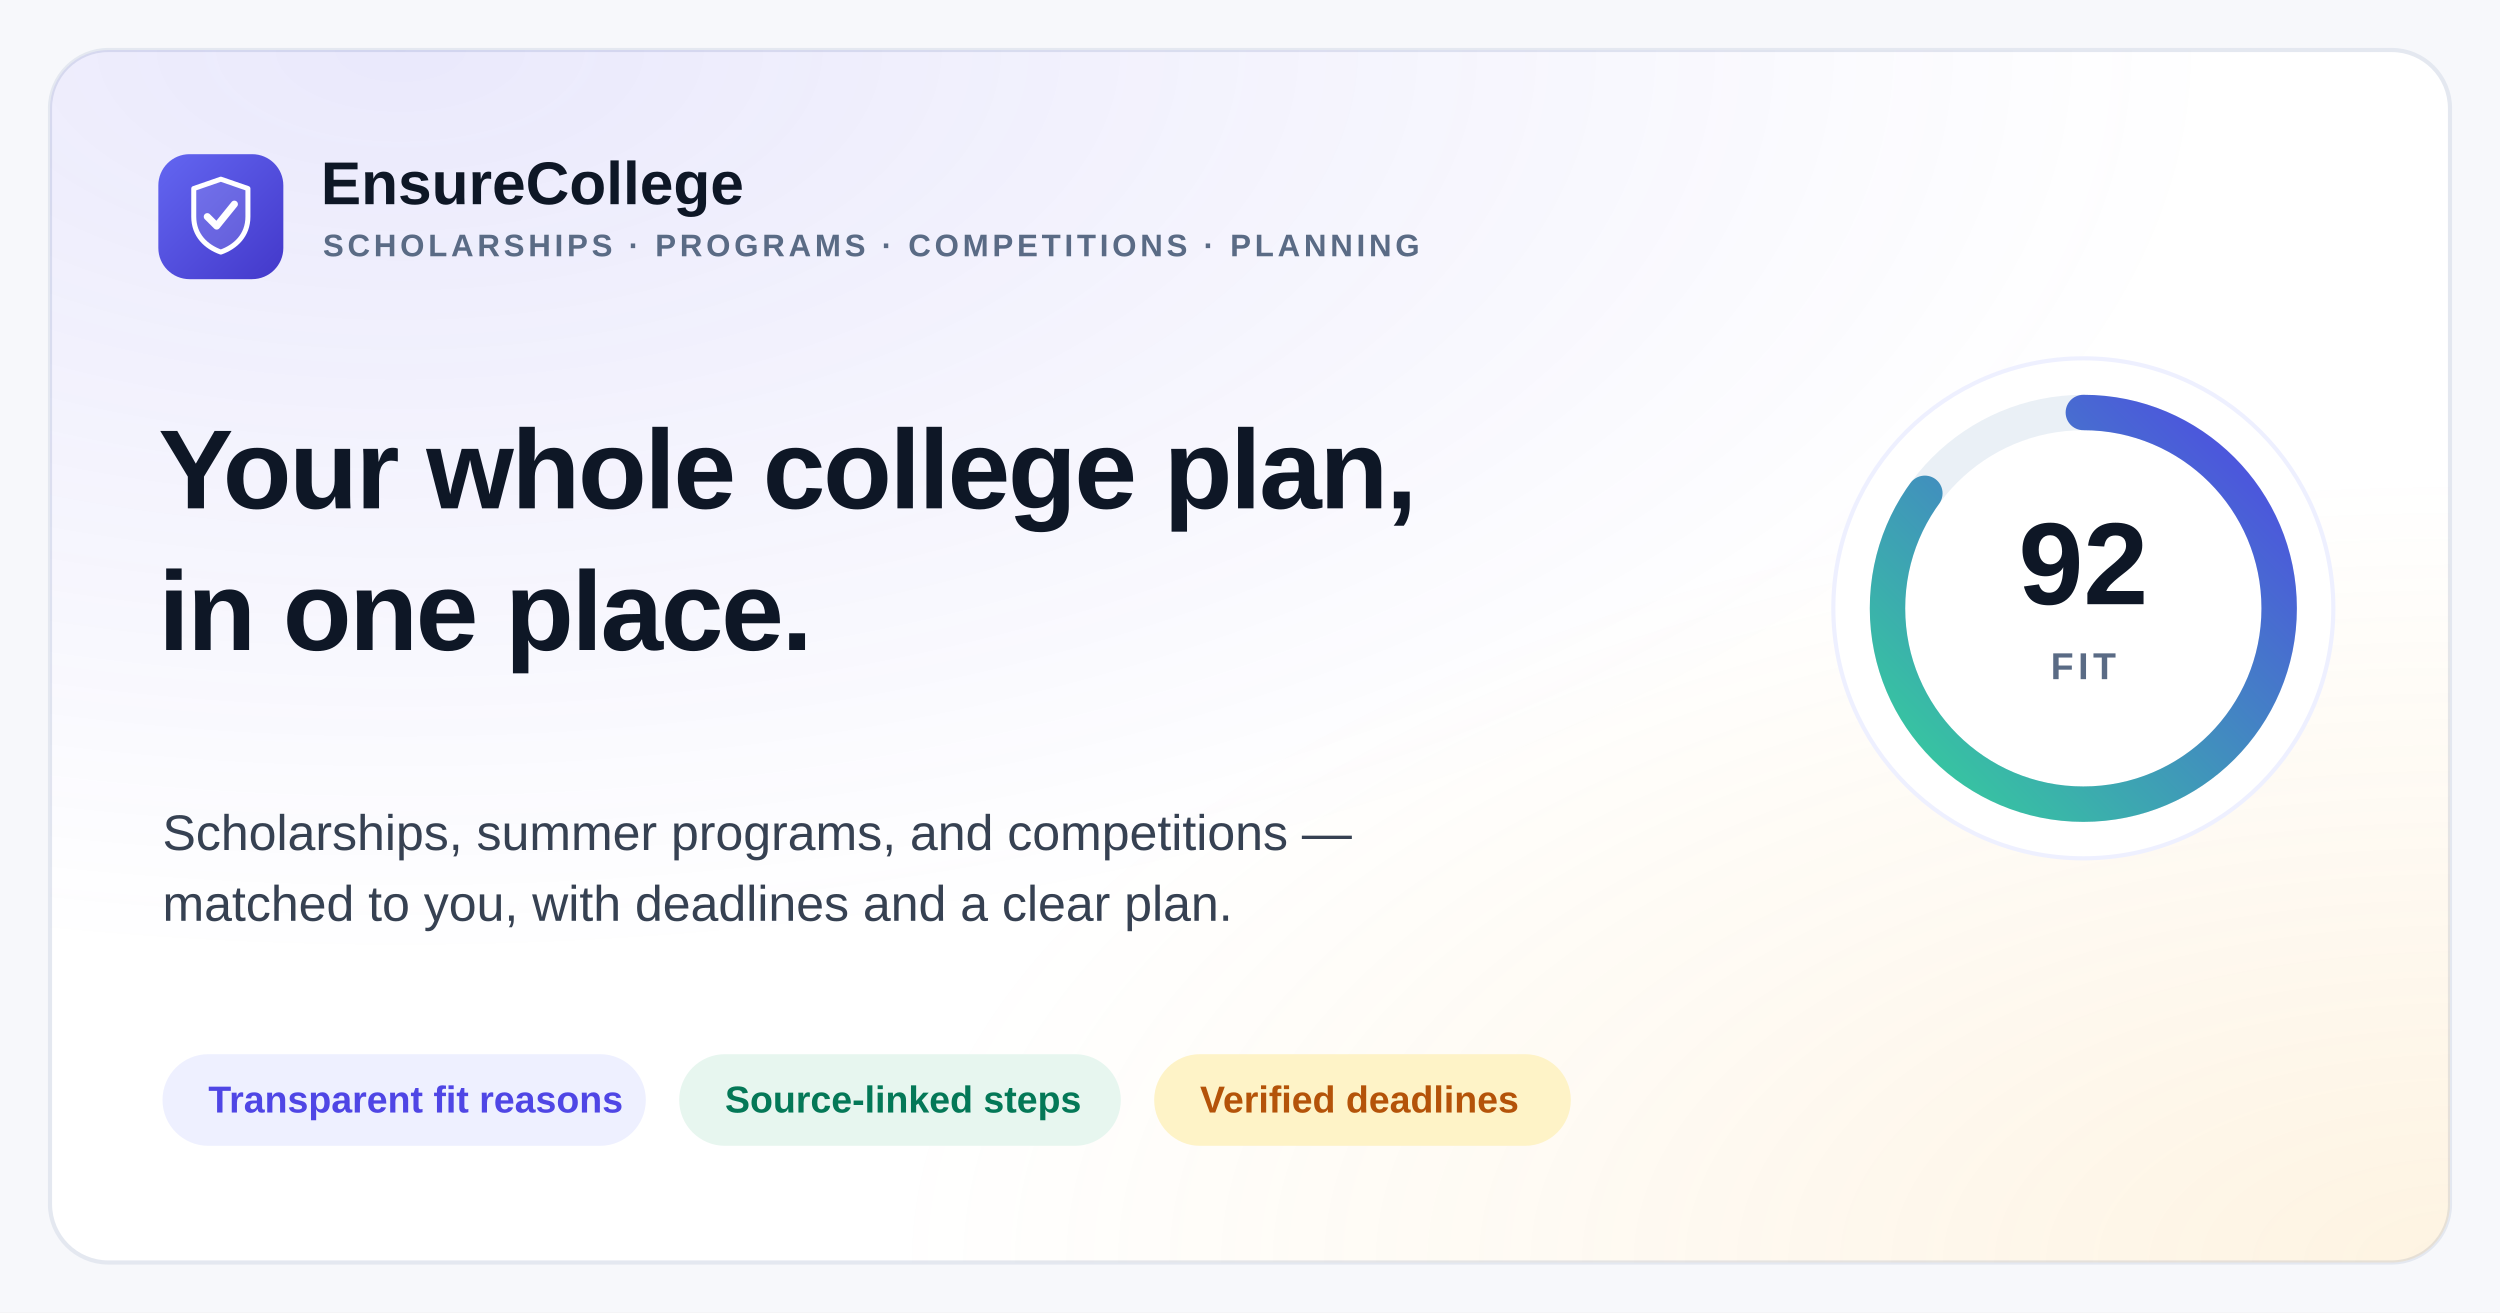
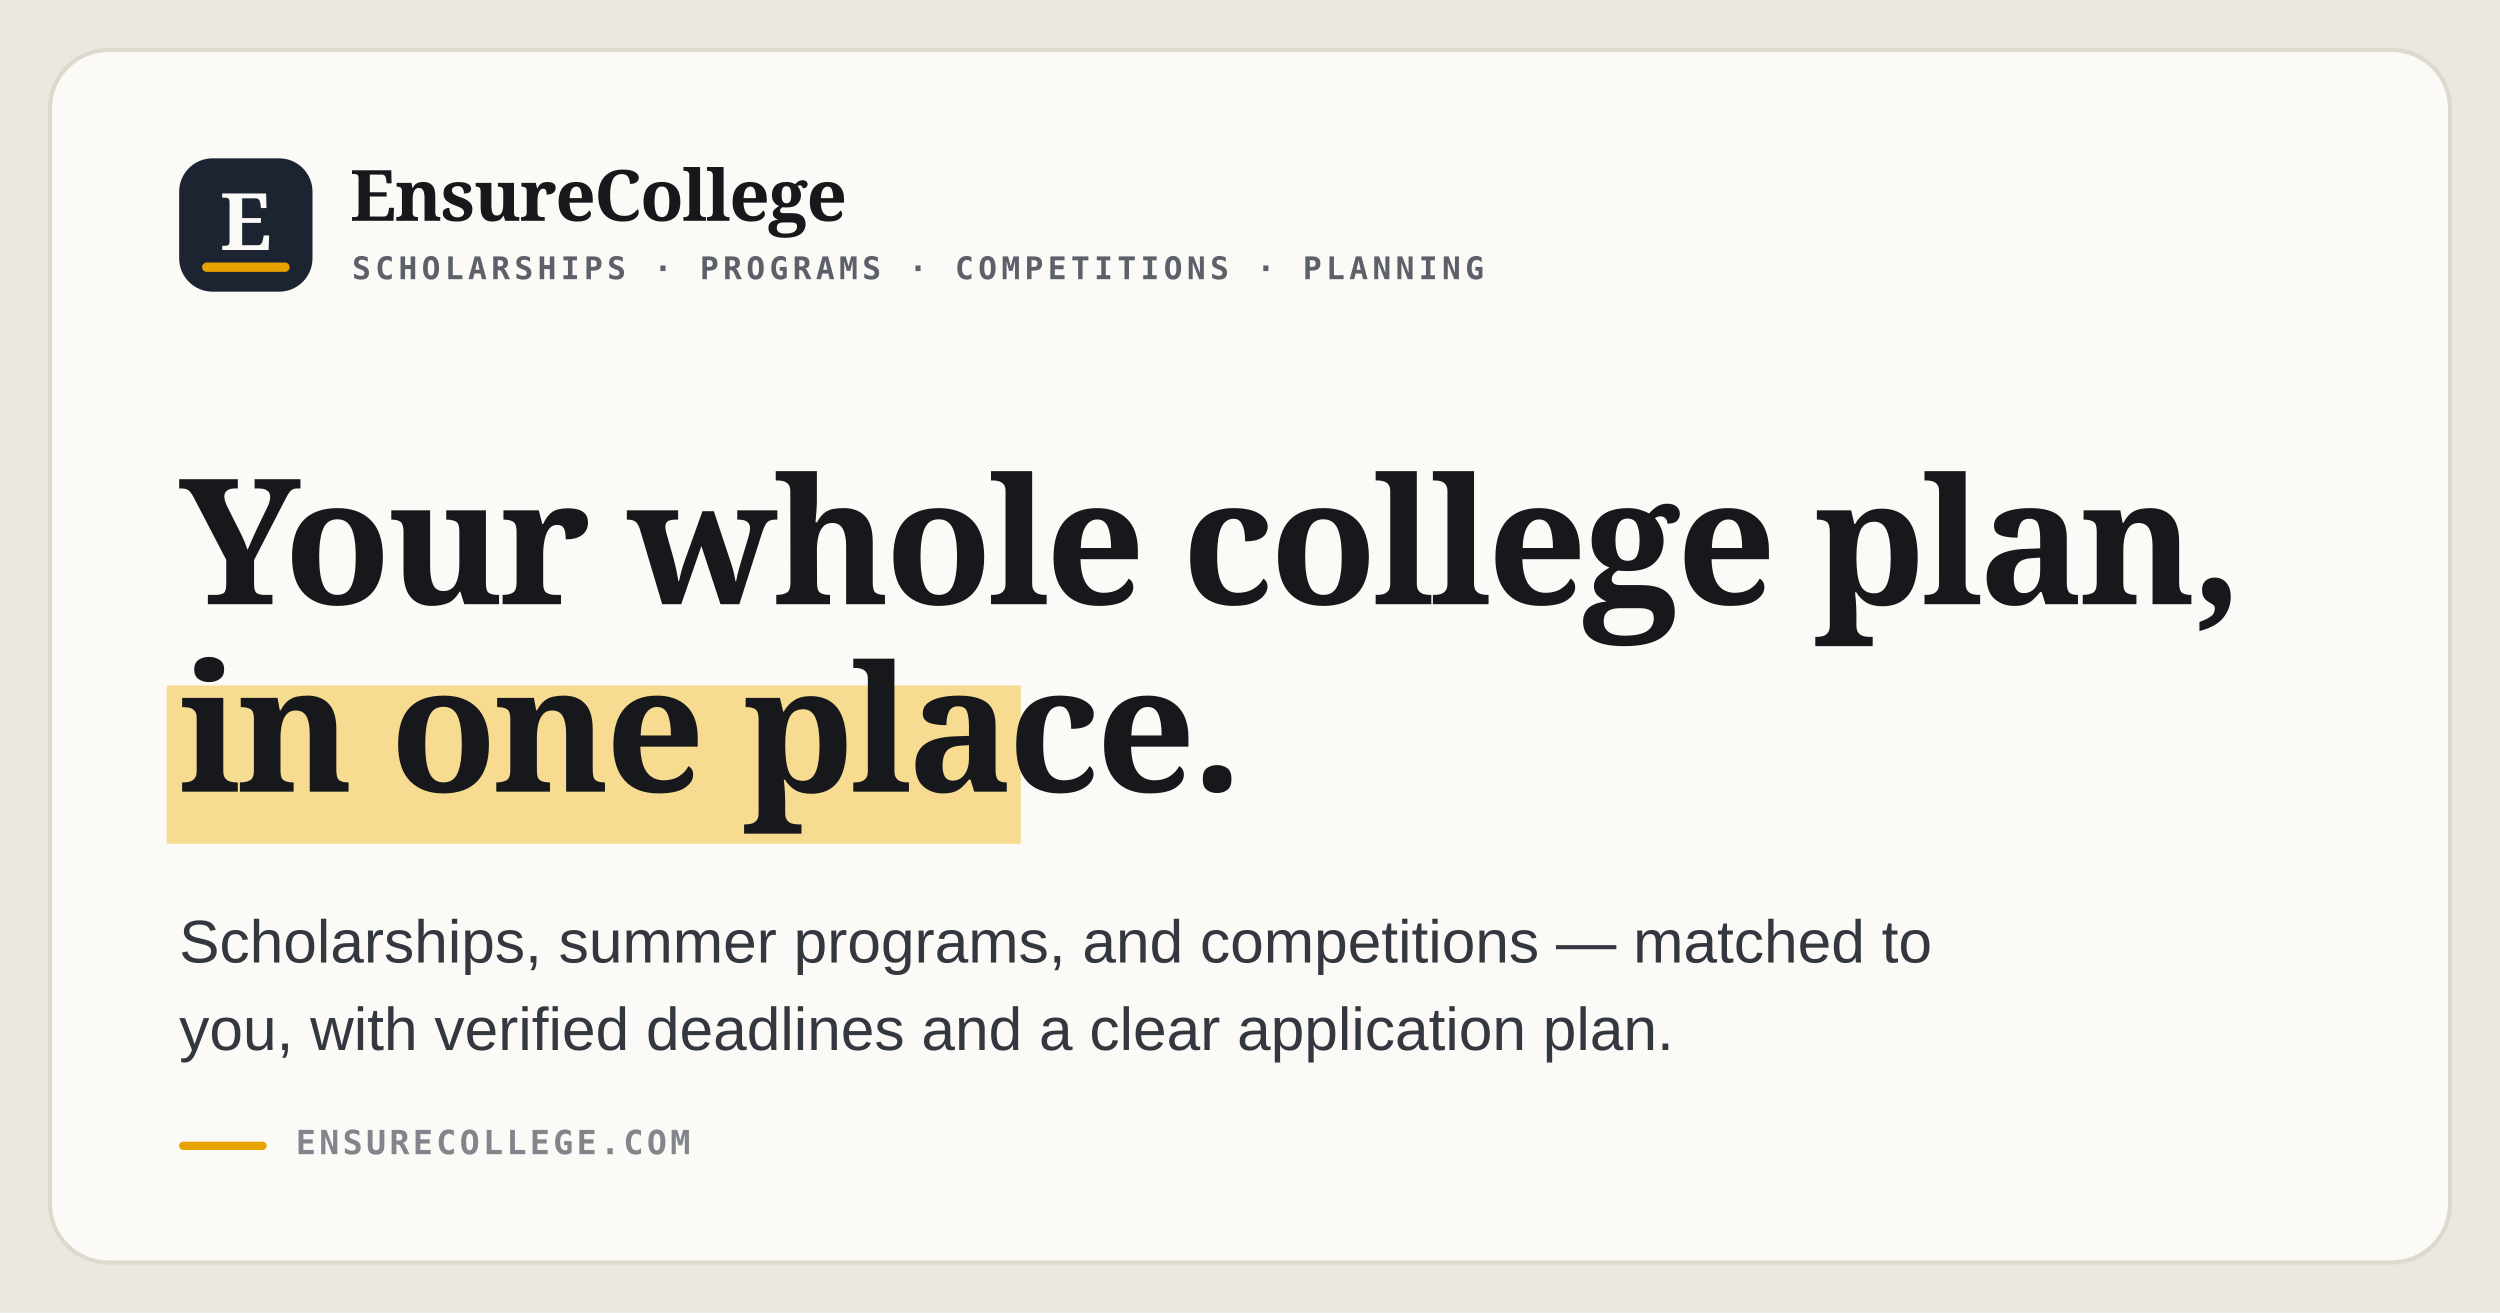
<svg xmlns="http://www.w3.org/2000/svg" viewBox="0 0 1200 630" role="img" aria-label="EnsureCollege — your whole college plan, in one place">
-   <defs>
-     <linearGradient id="mk" x1="0" y1="0" x2="1" y2="1">
-       <stop stop-color="#6366f1" />
-       <stop offset="1" stop-color="#4338ca" />
-     </linearGradient>
-     <radialGradient id="gA" cx="0.15" cy="0" r="0.75">
-       <stop stop-color="#4f46e5" stop-opacity="0.12" />
-       <stop offset="1" stop-color="#4f46e5" stop-opacity="0" />
-     </radialGradient>
-     <radialGradient id="gB" cx="1" cy="1" r="0.65">
-       <stop stop-color="#f59e0b" stop-opacity="0.12" />
-       <stop offset="1" stop-color="#f59e0b" stop-opacity="0" />
-     </radialGradient>
-     <linearGradient id="rg" x1="0" y1="0" x2="1" y2="1">
-       <stop stop-color="#34d399" />
-       <stop offset="1" stop-color="#4f46e5" />
-     </linearGradient>
-   </defs>
-   <rect width="1200" height="630" fill="#f7f8fb" />
-   <rect x="24" y="24" width="1152" height="582" rx="28" fill="#ffffff" stroke="#e4e8f0" stroke-width="2" />
-   <rect x="24" y="24" width="1152" height="582" rx="28" fill="url(#gA)" />
-   <rect x="24" y="24" width="1152" height="582" rx="28" fill="url(#gB)" />
-   <g transform="translate(76,74)">
-     <rect width="60" height="60" rx="15" fill="url(#mk)" />
-     <path d="M30 12 L43 16.5 V30 C43 39 37 44.5 30 47 C23 44.5 17 39 17 30 V16.5 Z" fill="#ffffff" fill-opacity="0.14" stroke="#ffffff" stroke-width="2.4" stroke-linejoin="round" />
-     <path d="M23.5 30 l4.5 4.5 l8.5 -10.5" fill="none" stroke="#ffffff" stroke-width="3.4" stroke-linecap="round" stroke-linejoin="round" />
-     <text x="78" y="24" font-family="'Plus Jakarta Sans',system-ui,Arial,sans-serif" font-size="29" font-weight="800" fill="#0e1726">EnsureCollege</text>
-     <text x="79" y="49" font-family="'Hanken Grotesk',system-ui,Arial,sans-serif" font-size="15" font-weight="700" letter-spacing="0.12em" fill="#5a6b85">SCHOLARSHIPS · PROGRAMS · COMPETITIONS · PLANNING</text>
+   <rect width="1200" height="630" fill="#eae8e1" />
+   <rect x="24" y="24" width="1152" height="582" rx="28" fill="#fbfaf7" stroke="#ddd9cd" stroke-width="2" />
+   <g transform="translate(86,76)">
+     <rect width="64" height="64" rx="16" fill="#1b2430" />
+     <text x="32" y="44" text-anchor="middle" font-family="'Fraunces', Georgia, serif" font-size="38" font-weight="600" fill="#fbfaf7">E</text>
+     <rect x="11" y="50" width="42" height="4.5" rx="2.25" fill="#e8a200" />
+     <text x="82" y="30" font-family="'Fraunces', Georgia, serif" font-size="34" font-weight="700" letter-spacing="-0.02em" fill="#17181c">EnsureCollege</text>
+     <text x="83" y="58" font-family="'Space Mono', monospace" font-size="15" font-weight="700" letter-spacing="0.14em" fill="#5c6069">SCHOLARSHIPS · PROGRAMS · COMPETITIONS · PLANNING</text>
  </g>
-   <text transform="translate(76,244)" font-family="'Plus Jakarta Sans',system-ui,Arial,sans-serif" font-size="54" font-weight="800" letter-spacing="-0.02em" fill="#0e1726">
+   <rect x="80" y="329" width="410" height="76" fill="rgba(240,182,22,0.45)" />
+   <text transform="translate(86,290)" font-family="'Fraunces', Georgia, serif" font-size="84" font-weight="600" letter-spacing="-0.025em" fill="#17181c">
    <tspan x="0" y="0">Your whole college plan,</tspan>
-     <tspan x="0" y="68">in one place.</tspan>
+     <tspan x="0" y="90">in one place.</tspan>
  </text>
-   <text transform="translate(78,408)" font-family="'Hanken Grotesk',system-ui,Arial,sans-serif" font-size="24" font-weight="500" fill="#364152">
-     <tspan x="0" y="0">Scholarships, summer programs, and competitions —</tspan>
-     <tspan x="0" y="34">matched to you, with deadlines and a clear plan.</tspan>
+   <text transform="translate(86,462)" font-family="'Hanken Grotesk', system-ui, Arial, sans-serif" font-size="29" font-weight="500" fill="#33373f">
+     <tspan x="0" y="0">Scholarships, summer programs, and competitions — matched to</tspan>
+     <tspan x="0" y="42">you, with verified deadlines and a clear application plan.</tspan>
  </text>
-   <g transform="translate(78,506)" font-family="'Hanken Grotesk',system-ui,Arial,sans-serif" font-size="18" font-weight="600">
-     <rect width="232" height="44" rx="22" fill="#eef0ff" />
-     <text x="22" y="28" fill="#4f46e5">Transparent fit reasons</text>
-     <rect x="248" width="212" height="44" rx="22" fill="#e7f6ef" />
-     <text x="270" y="28" fill="#047857">Source-linked steps</text>
-     <rect x="476" width="200" height="44" rx="22" fill="#fef3c7" />
-     <text x="498" y="28" fill="#b45309">Verified deadlines</text>
-   </g>
-   <g transform="translate(1000,292)">
-     <circle r="120" fill="#ffffff" stroke="#eef0ff" stroke-width="2" />
-     <circle r="94" fill="none" stroke="#eaf0f6" stroke-width="17" />
-     <circle r="94" fill="none" stroke="url(#rg)" stroke-width="17" stroke-linecap="round" stroke-dasharray="590" stroke-dashoffset="88" transform="rotate(-90)" />
-     <text y="-2" text-anchor="middle" font-family="'Plus Jakarta Sans',system-ui,Arial,sans-serif" font-size="56" font-weight="800" fill="#0e1726">92</text>
-     <text y="34" text-anchor="middle" font-family="'Hanken Grotesk',system-ui,Arial,sans-serif" font-size="18" font-weight="700" letter-spacing="0.12em" fill="#5a6b85">FIT</text>
+   <g transform="translate(86,548)">
+     <rect width="42" height="4" rx="2" fill="#e8a200" />
+     <text x="56" y="6" font-family="'Space Mono', monospace" font-size="16" font-weight="700" letter-spacing="0.1em" fill="#83858c">ENSURECOLLEGE.COM</text>
  </g>
</svg>
